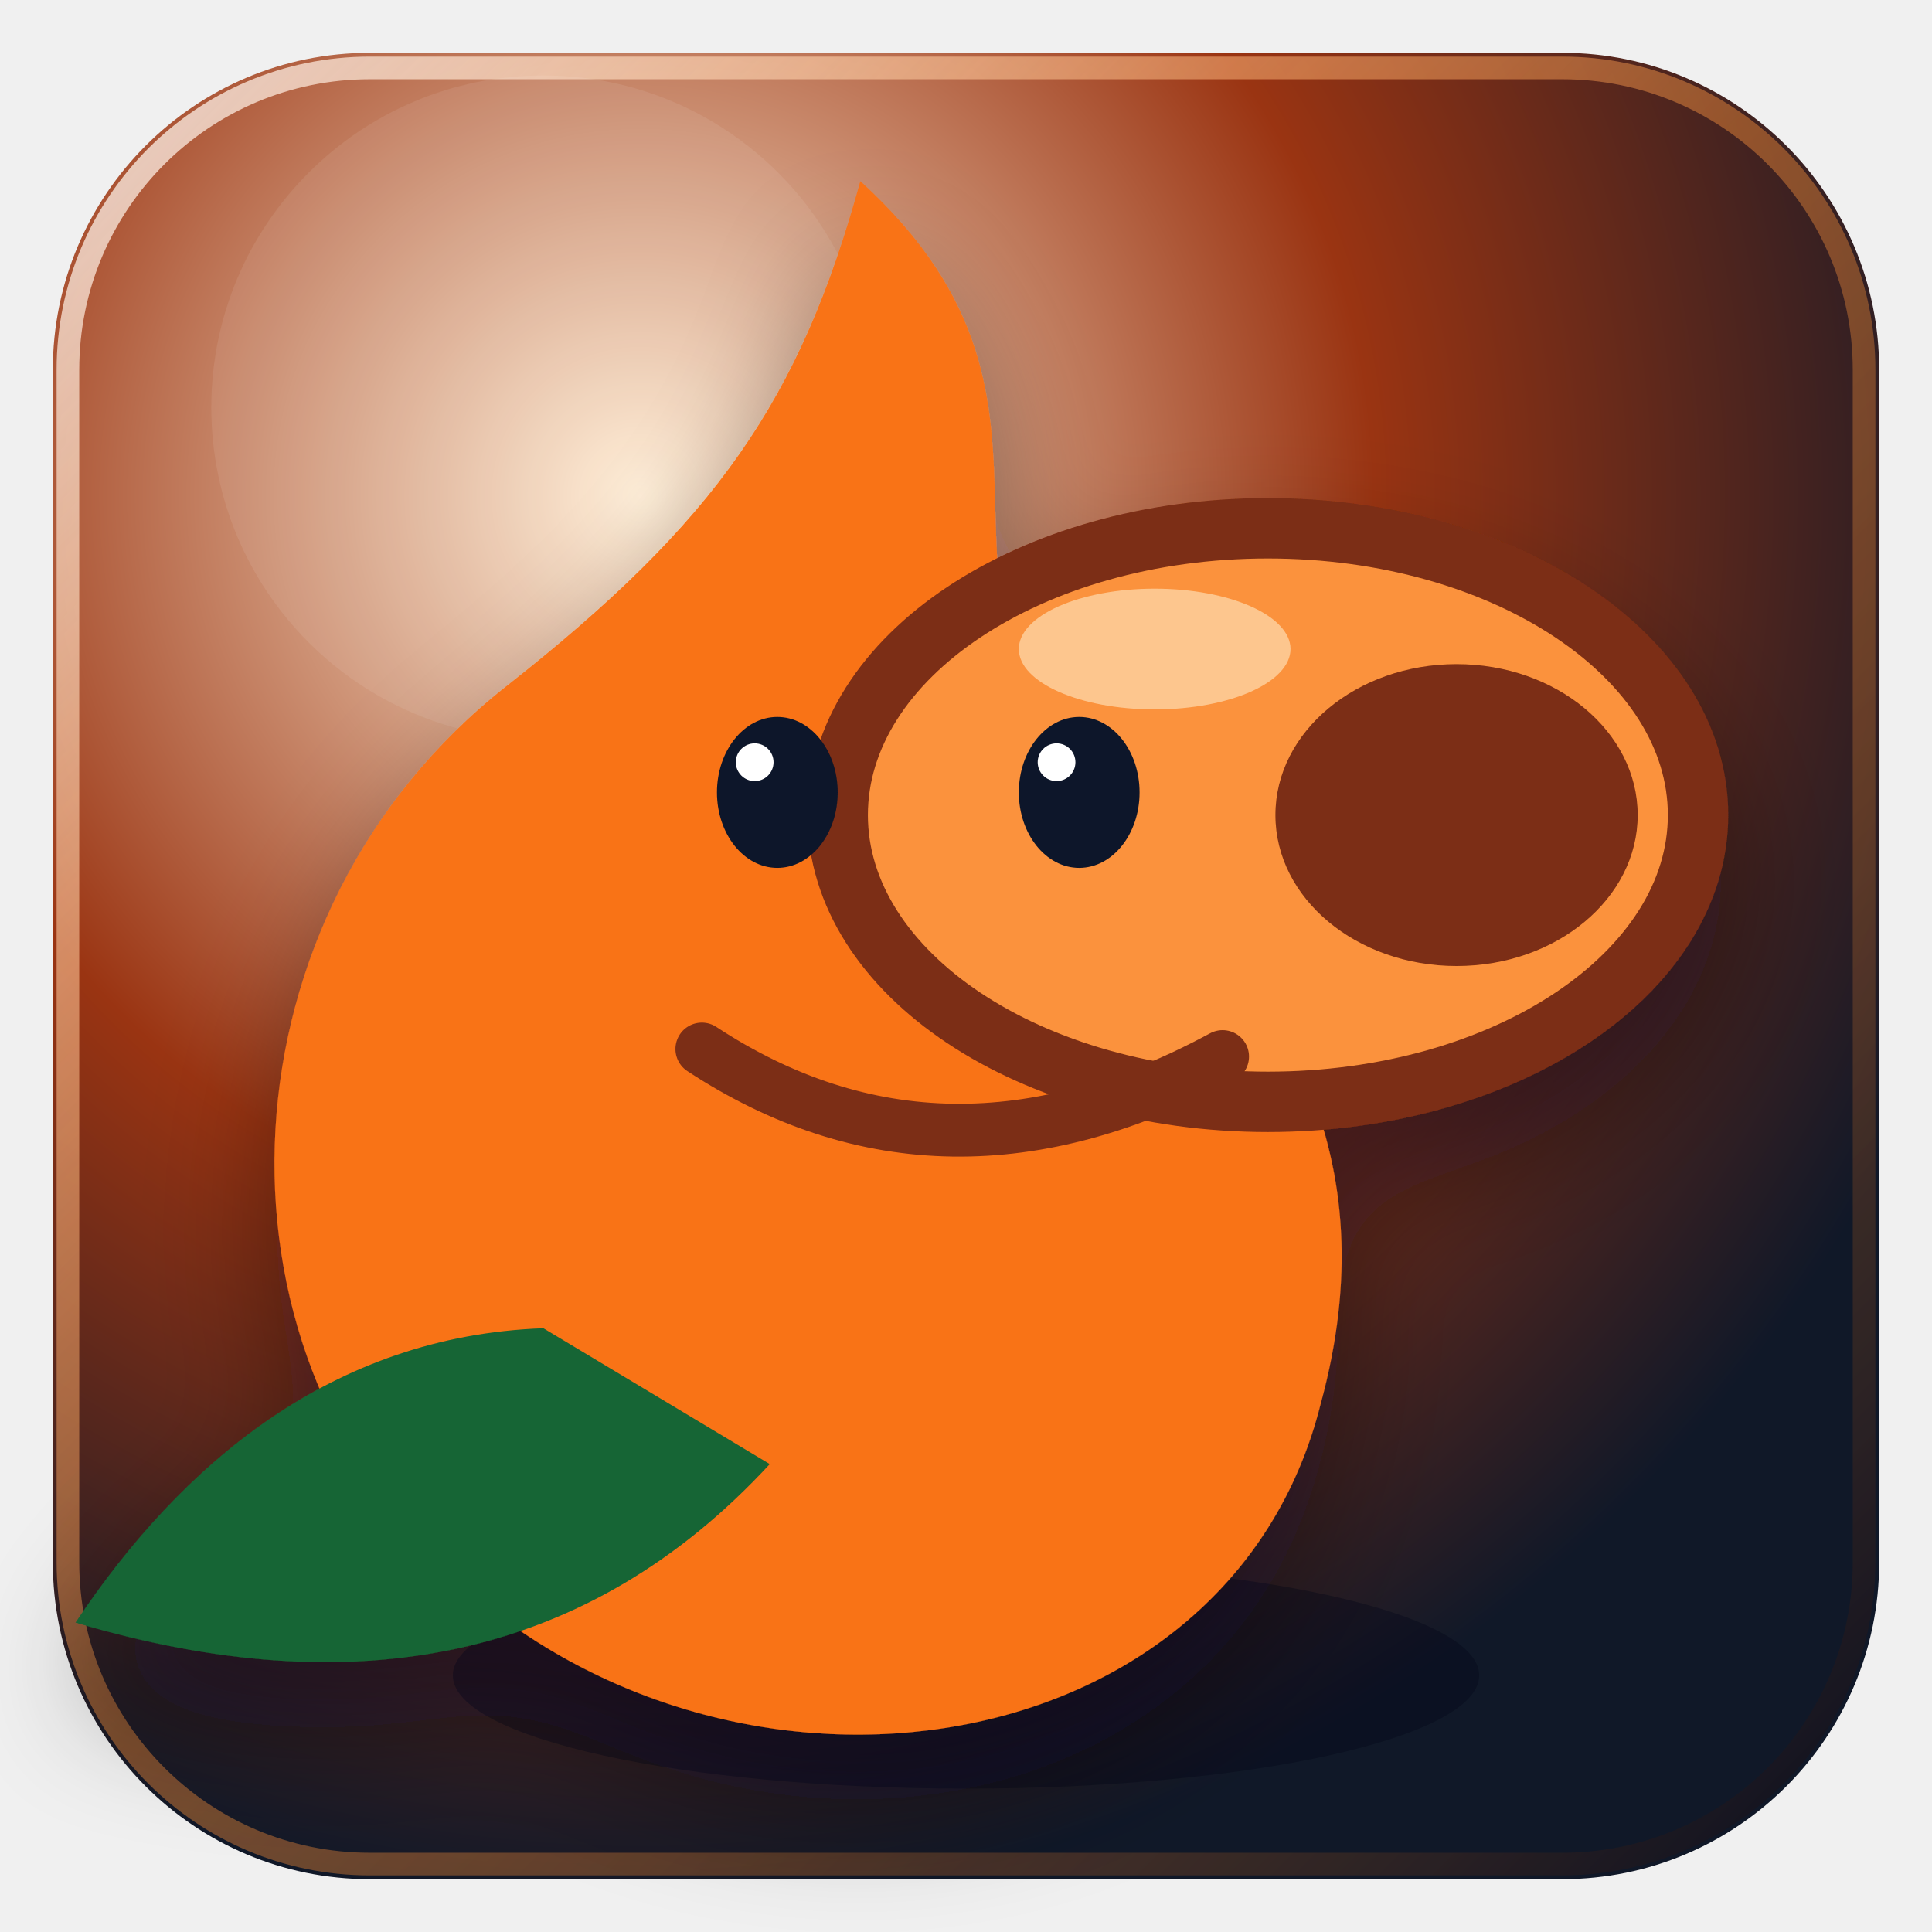
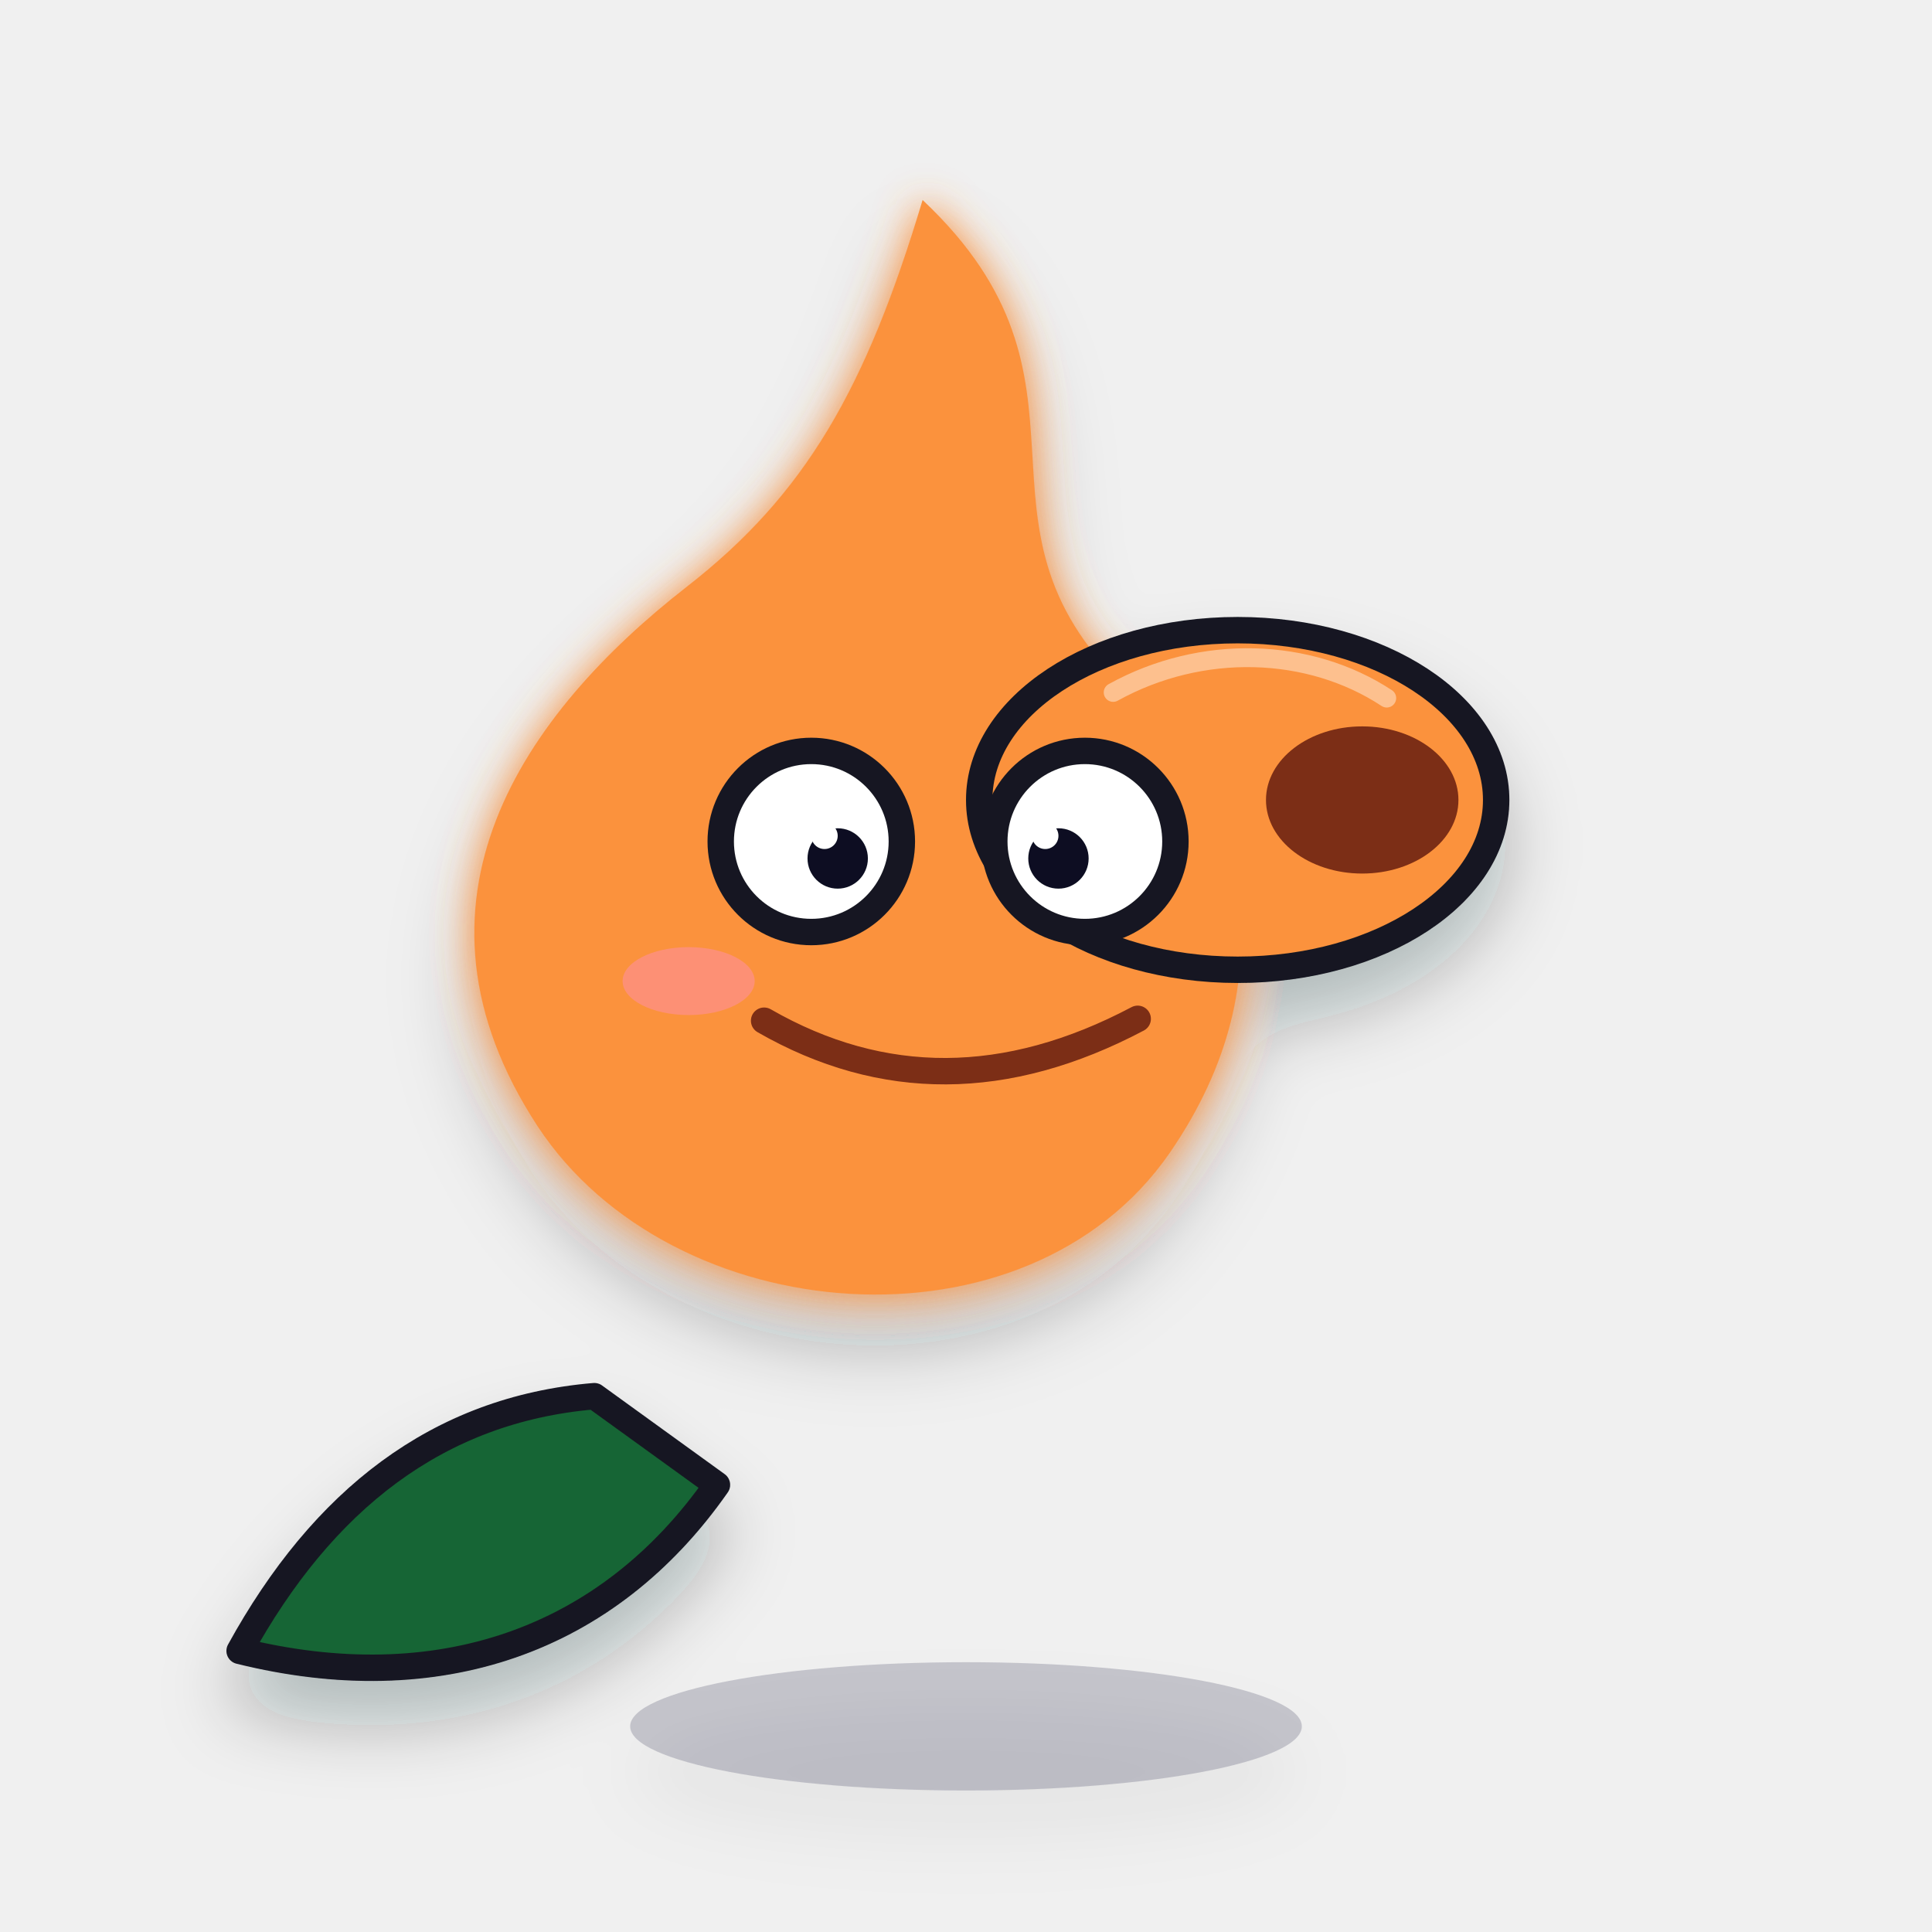
- <svg xmlns="http://www.w3.org/2000/svg" viewBox="0 0 256 256" role="img" aria-label="火焰豌豆射手" class="premium-detail">
+ <svg xmlns="http://www.w3.org/2000/svg" viewBox="0 0 1024 1024" role="img" aria-label="火焰豌豆射手" class="chibi-no-bg premium-detail">
  <defs>
-     <radialGradient id="bg" cx="32%" cy="24%" r="78%">
-       <stop offset="0" stop-color="#ffedd5" />
-       <stop offset="0.52" stop-color="#9a3412" />
-       <stop offset="1" stop-color="#101828" />
-     </radialGradient>
-     <linearGradient id="rim" x1="0" y1="0" x2="1" y2="1">
-       <stop offset="0" stop-color="#fff" stop-opacity=".95" />
-       <stop offset=".48" stop-color="#fb923c" stop-opacity=".55" />
-       <stop offset="1" stop-color="#020617" stop-opacity=".75" />
+     <linearGradient id="skin" x1="0" y1="0" x2="1" y2="1">
+       <stop offset="0" stop-color="#f2f0ff" />
+       <stop offset=".55" stop-color="#c8c3e8" />
+       <stop offset="1" stop-color="#928bb6" />
    </linearGradient>
-     <linearGradient id="metal" x1="0" y1="0" x2="1" y2="1">
-       <stop offset="0" stop-color="#f8fafc" />
-       <stop offset=".35" stop-color="#94a3b8" />
-       <stop offset=".7" stop-color="#475569" />
-       <stop offset="1" stop-color="#1e293b" />
+     <linearGradient id="leaf" x1="0" y1="0" x2="1" y2="1">
+       <stop offset="0" stop-color="#d9f99d" />
+       <stop offset=".5" stop-color="#4ade80" />
+       <stop offset="1" stop-color="#15803d" />
    </linearGradient>
-     <filter id="shadow" x="-30%" y="-30%" width="160%" height="170%">
-       <feDropShadow dx="0" dy="9" stdDeviation="8" flood-color="#020617" flood-opacity=".42" />
+     <linearGradient id="gold" x1="0" y1="0" x2="1" y2="1">
+       <stop offset="0" stop-color="#fff1a6" />
+       <stop offset=".6" stop-color="#e0ad4b" />
+       <stop offset="1" stop-color="#9a6227" />
+     </linearGradient>
+     <linearGradient id="robe" x1="0" y1="0" x2="0" y2="1">
+       <stop offset="0" stop-color="#7f8cff" />
+       <stop offset="1" stop-color="#4246ae" />
+     </linearGradient>
+     <linearGradient id="red" x1="0" y1="0" x2="0" y2="1">
+       <stop offset="0" stop-color="#ff8aa0" />
+       <stop offset="1" stop-color="#8e2440" />
+     </linearGradient>
+     <linearGradient id="blue" x1="0" y1="0" x2="0" y2="1">
+       <stop offset="0" stop-color="#4156c9" />
+       <stop offset="1" stop-color="#202970" />
+     </linearGradient>
+     <filter id="shadow" x="-40%" y="-40%" width="180%" height="180%">
+       <feDropShadow dx="0" dy="24" stdDeviation="18" flood-color="#111827" flood-opacity=".25" />
    </filter>
-     <filter id="softGlow" x="-50%" y="-50%" width="200%" height="200%">
-       <feGaussianBlur stdDeviation="5" result="blur" />
+     <filter id="glow" x="-80%" y="-80%" width="260%" height="260%">
+       <feGaussianBlur stdDeviation="10" result="b" />
      <feMerge>
-         <feMergeNode in="blur" />
+         <feMergeNode in="b" />
        <feMergeNode in="SourceGraphic" />
      </feMerge>
    </filter>
-     <style>.float{animation:float 1.8s ease-in-out infinite alternate;transform-origin:128px 154px}.run{animation:run .72s ease-in-out infinite alternate;transform-origin:128px 170px}.blink{animation:blink 3.2s infinite;transform-origin:center}.shine{animation:shine 1.4s ease-in-out infinite alternate}@keyframes float{from{transform:translateY(4px)}to{transform:translateY(-6px)}}@keyframes run{from{transform:rotate(-2.5deg) translateY(2px)}to{transform:rotate(2.5deg) translateY(-3px)}}@keyframes blink{0%,91%,100%{transform:scaleY(1)}94%{transform:scaleY(.12)}}@keyframes shine{from{opacity:.35}to{opacity:1}}</style>
+     <style>.line{stroke:#171922;stroke-width:14;stroke-linecap:round;stroke-linejoin:round}.thin{stroke:#171922;stroke-width:8;stroke-linecap:round;stroke-linejoin:round}.soft{stroke:#fff;stroke-width:10;stroke-linecap:round;opacity:.42}.float{animation:bob 1.8s ease-in-out infinite alternate;transform-origin:512px 675px}.run{animation:run .72s ease-in-out infinite alternate;transform-origin:512px 700px}.blink{animation:blink 3.4s infinite;transform-origin:center}.shine{animation:shine 1.5s ease-in-out infinite alternate}.cheek{fill:#ff8fb1;opacity:.48}@keyframes bob{from{transform:translateY(7px)}to{transform:translateY(-8px)}}@keyframes run{from{transform:translateY(6px) rotate(-2deg)}to{transform:translateY(-7px) rotate(2deg)}}@keyframes blink{0%,92%,100%{transform:scaleY(1)}95%{transform:scaleY(.12)}}@keyframes shine{from{opacity:.45}to{opacity:1}}</style>
  </defs>
-   <rect x="7" y="7" width="242" height="242" rx="42" fill="url(#bg)" />
-   <rect x="9" y="9" width="238" height="238" rx="40" fill="none" stroke="url(#rim)" stroke-width="3" opacity=".8" />
-   <circle cx="72" cy="54" r="44" fill="#fff" opacity=".08" />
-   <ellipse cx="128" cy="222" rx="68" ry="15" fill="#020617" opacity=".38" />
  <g class="float" filter="url(#shadow)">
-     <path class="shine" d="M114 24c34 31 2 55 35 87 21 20 35 42 26 75-12 48-77 58-115 23-34-31-31-88 7-118 28-22 39-38 47-67z" fill="#f97316" />
-     <path d="M72 176c-28 1-48 18-62 39 37 11 68 5 92-21" fill="#166534" />
-     <ellipse cx="168" cy="108" rx="57" ry="38" fill="#fb923c" stroke="#7c2d12" stroke-width="8" />
-     <ellipse cx="193" cy="108" rx="24" ry="20" fill="#7c2d12" />
-     <ellipse class="shine" cx="153" cy="86" rx="18" ry="8" fill="#fed7aa" opacity=".75" />
+     <ellipse cx="512" cy="915" rx="178" ry="34" fill="#0f172a" opacity=".18" />
+     <path class="shine" fill="#fb923c" filter="url(#glow)" d="M489 106c103 97 16 170 107 258 64 62 88 154 24 247-76 110-264 94-335-14-78-119-7-219 79-286 63-49 95-105 125-205z" />
+     <path class="line" fill="#166534" d="M315 740c-83 7-144 55-188 135 105 26 195-5 253-88z" />
+     <ellipse class="line" cx="656" cy="424" rx="137" ry="90" fill="#fb923c" />
+     <ellipse cx="722" cy="424" rx="51" ry="39" fill="#7c2d12" />
+     <path class="soft" fill="none" d="M590 367c47-26 104-24 145 3" />
    <g class="blink">
-       <ellipse cx="103" cy="105" rx="8" ry="10" fill="#0f172a" />
-       <ellipse cx="143" cy="105" rx="8" ry="10" fill="#0f172a" />
-       <circle cx="100" cy="101" r="2.5" fill="#fff" />
-       <circle cx="140" cy="101" r="2.5" fill="#fff" />
+       <circle class="line" cx="430" cy="446" r="48" fill="#fff" />
+       <circle class="line" cx="575" cy="446" r="48" fill="#fff" />
+       <circle cx="444" cy="455" r="16" fill="#0b1020" />
+       <circle cx="561" cy="455" r="16" fill="#0b1020" />
+       <circle cx="437" cy="443" r="7" fill="#fff" />
+       <circle cx="554" cy="443" r="7" fill="#fff" />
    </g>
-     <path d="M93 139q32 21 69 1" fill="none" stroke="#7c2d12" stroke-width="7" stroke-linecap="round" />
+     <ellipse class="cheek" cx="365" cy="520" rx="35" ry="18" />
+     <path d="M405 541q94 54 198-1" fill="none" stroke="#7c2d12" stroke-width="14" stroke-linecap="round" />
  </g>
</svg>
